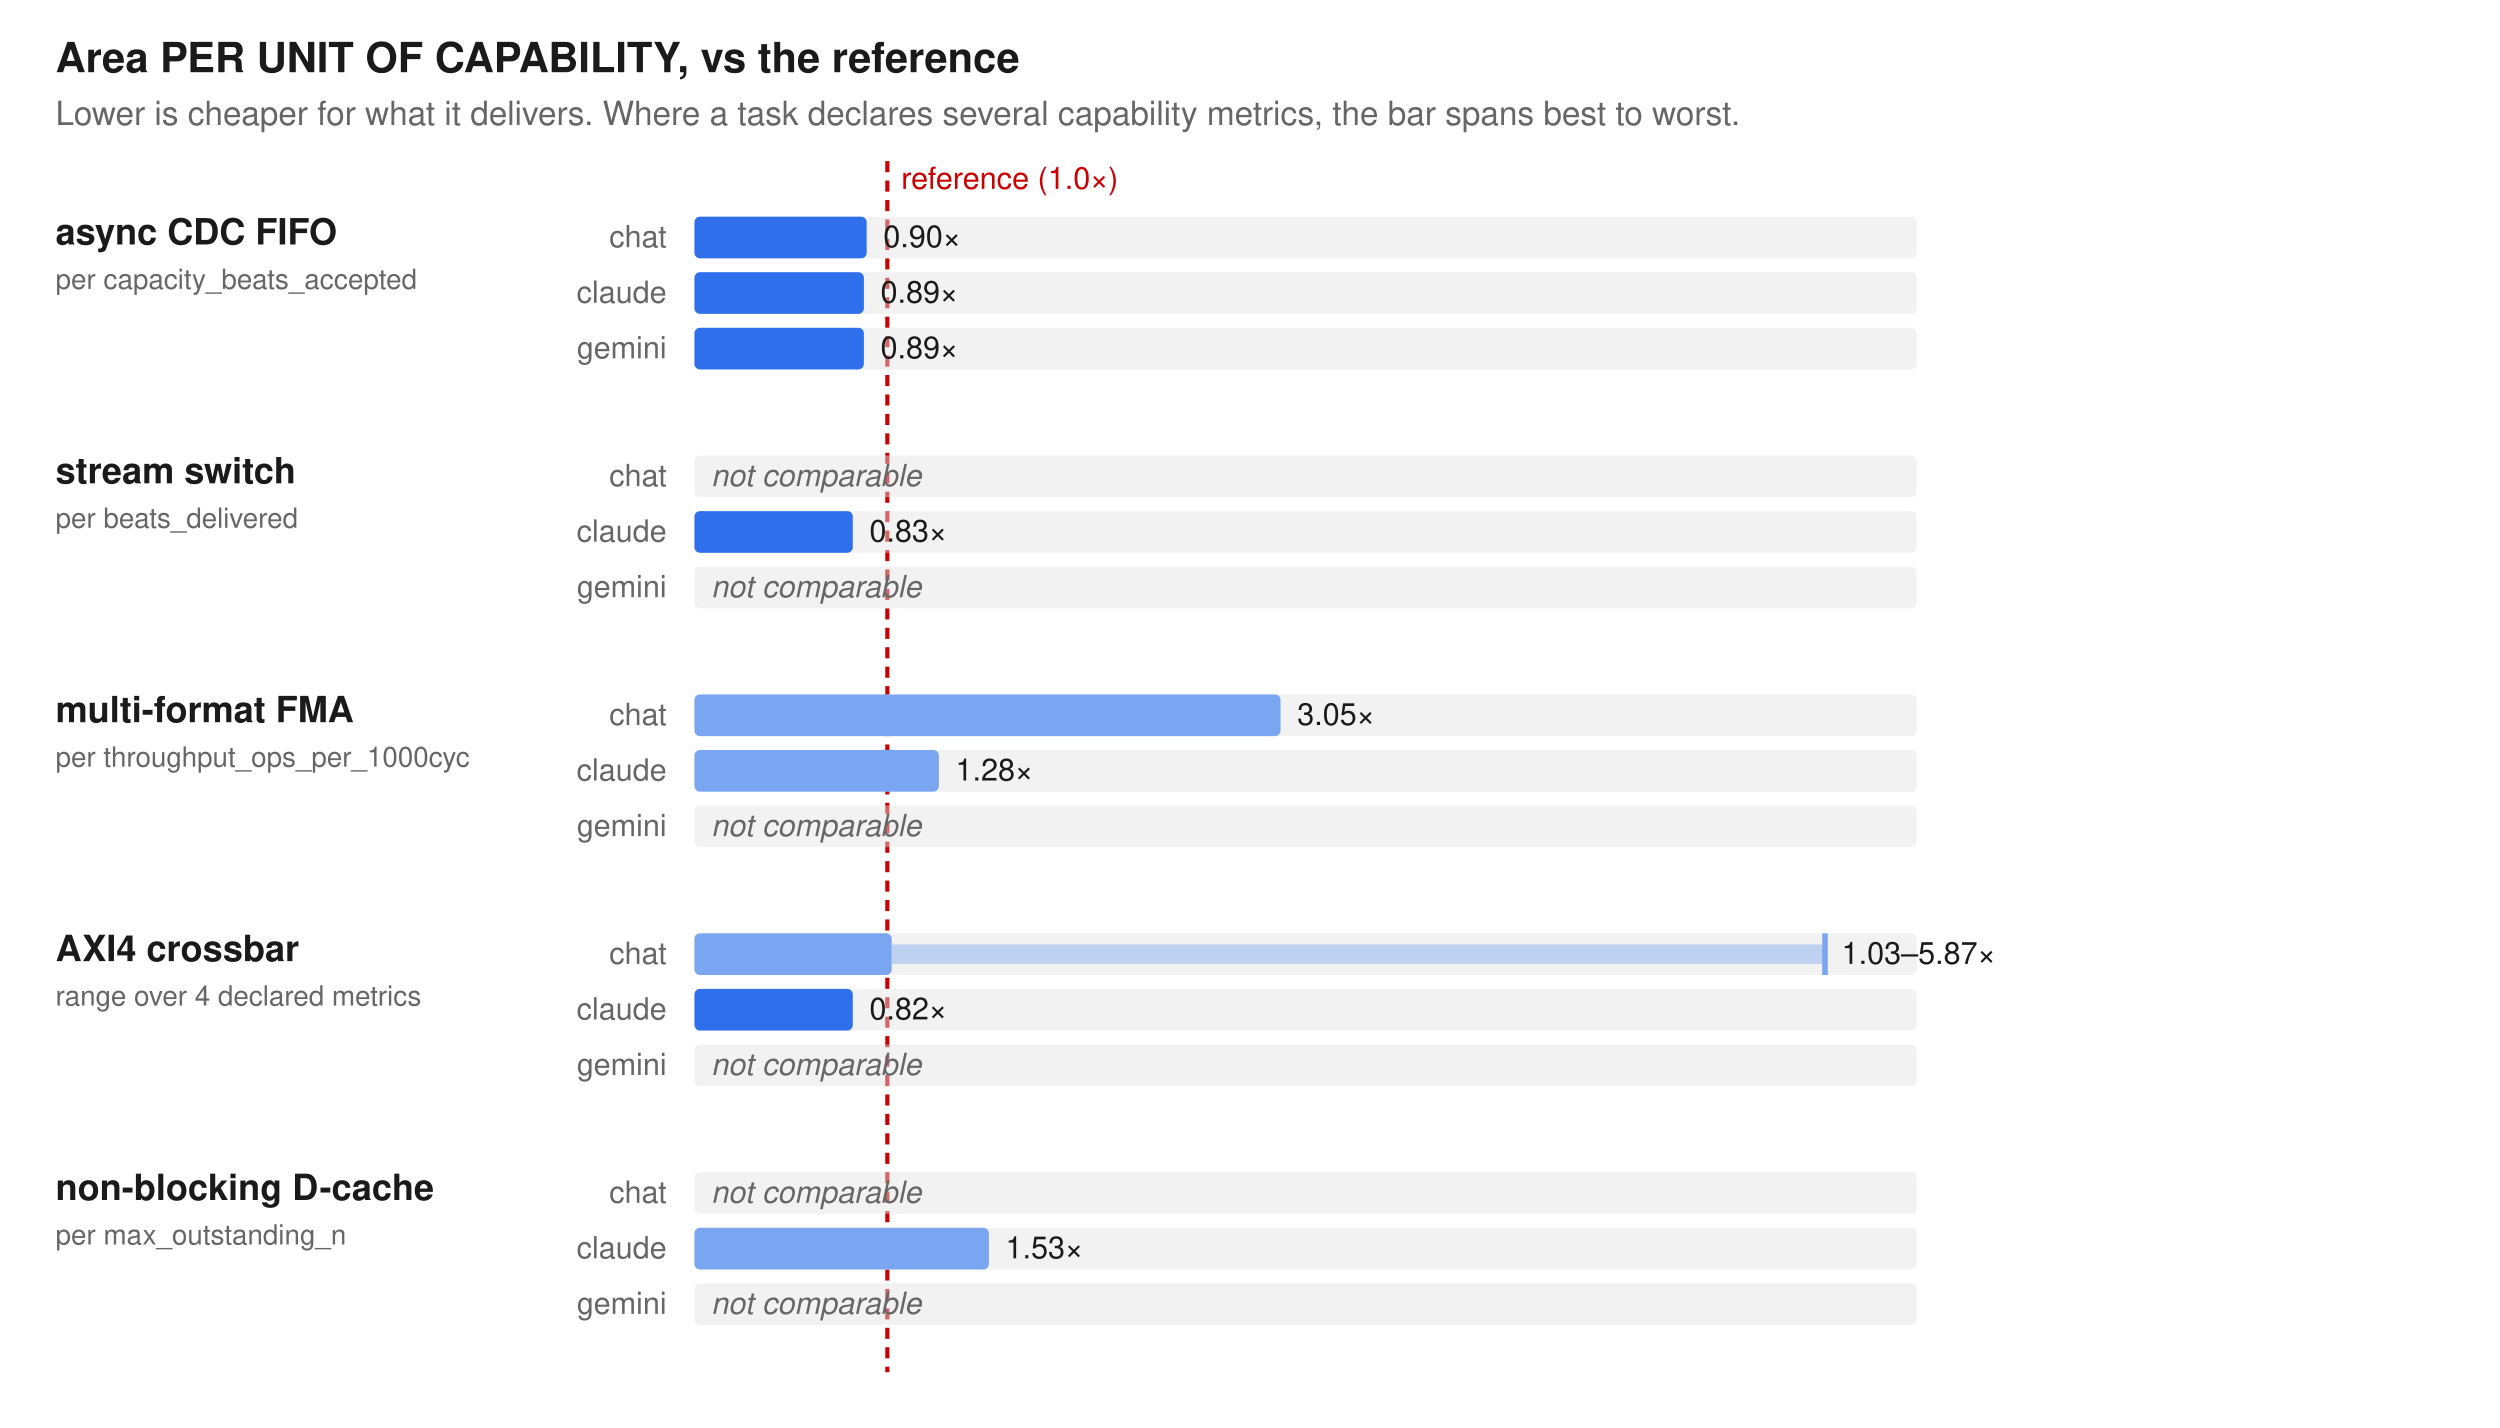
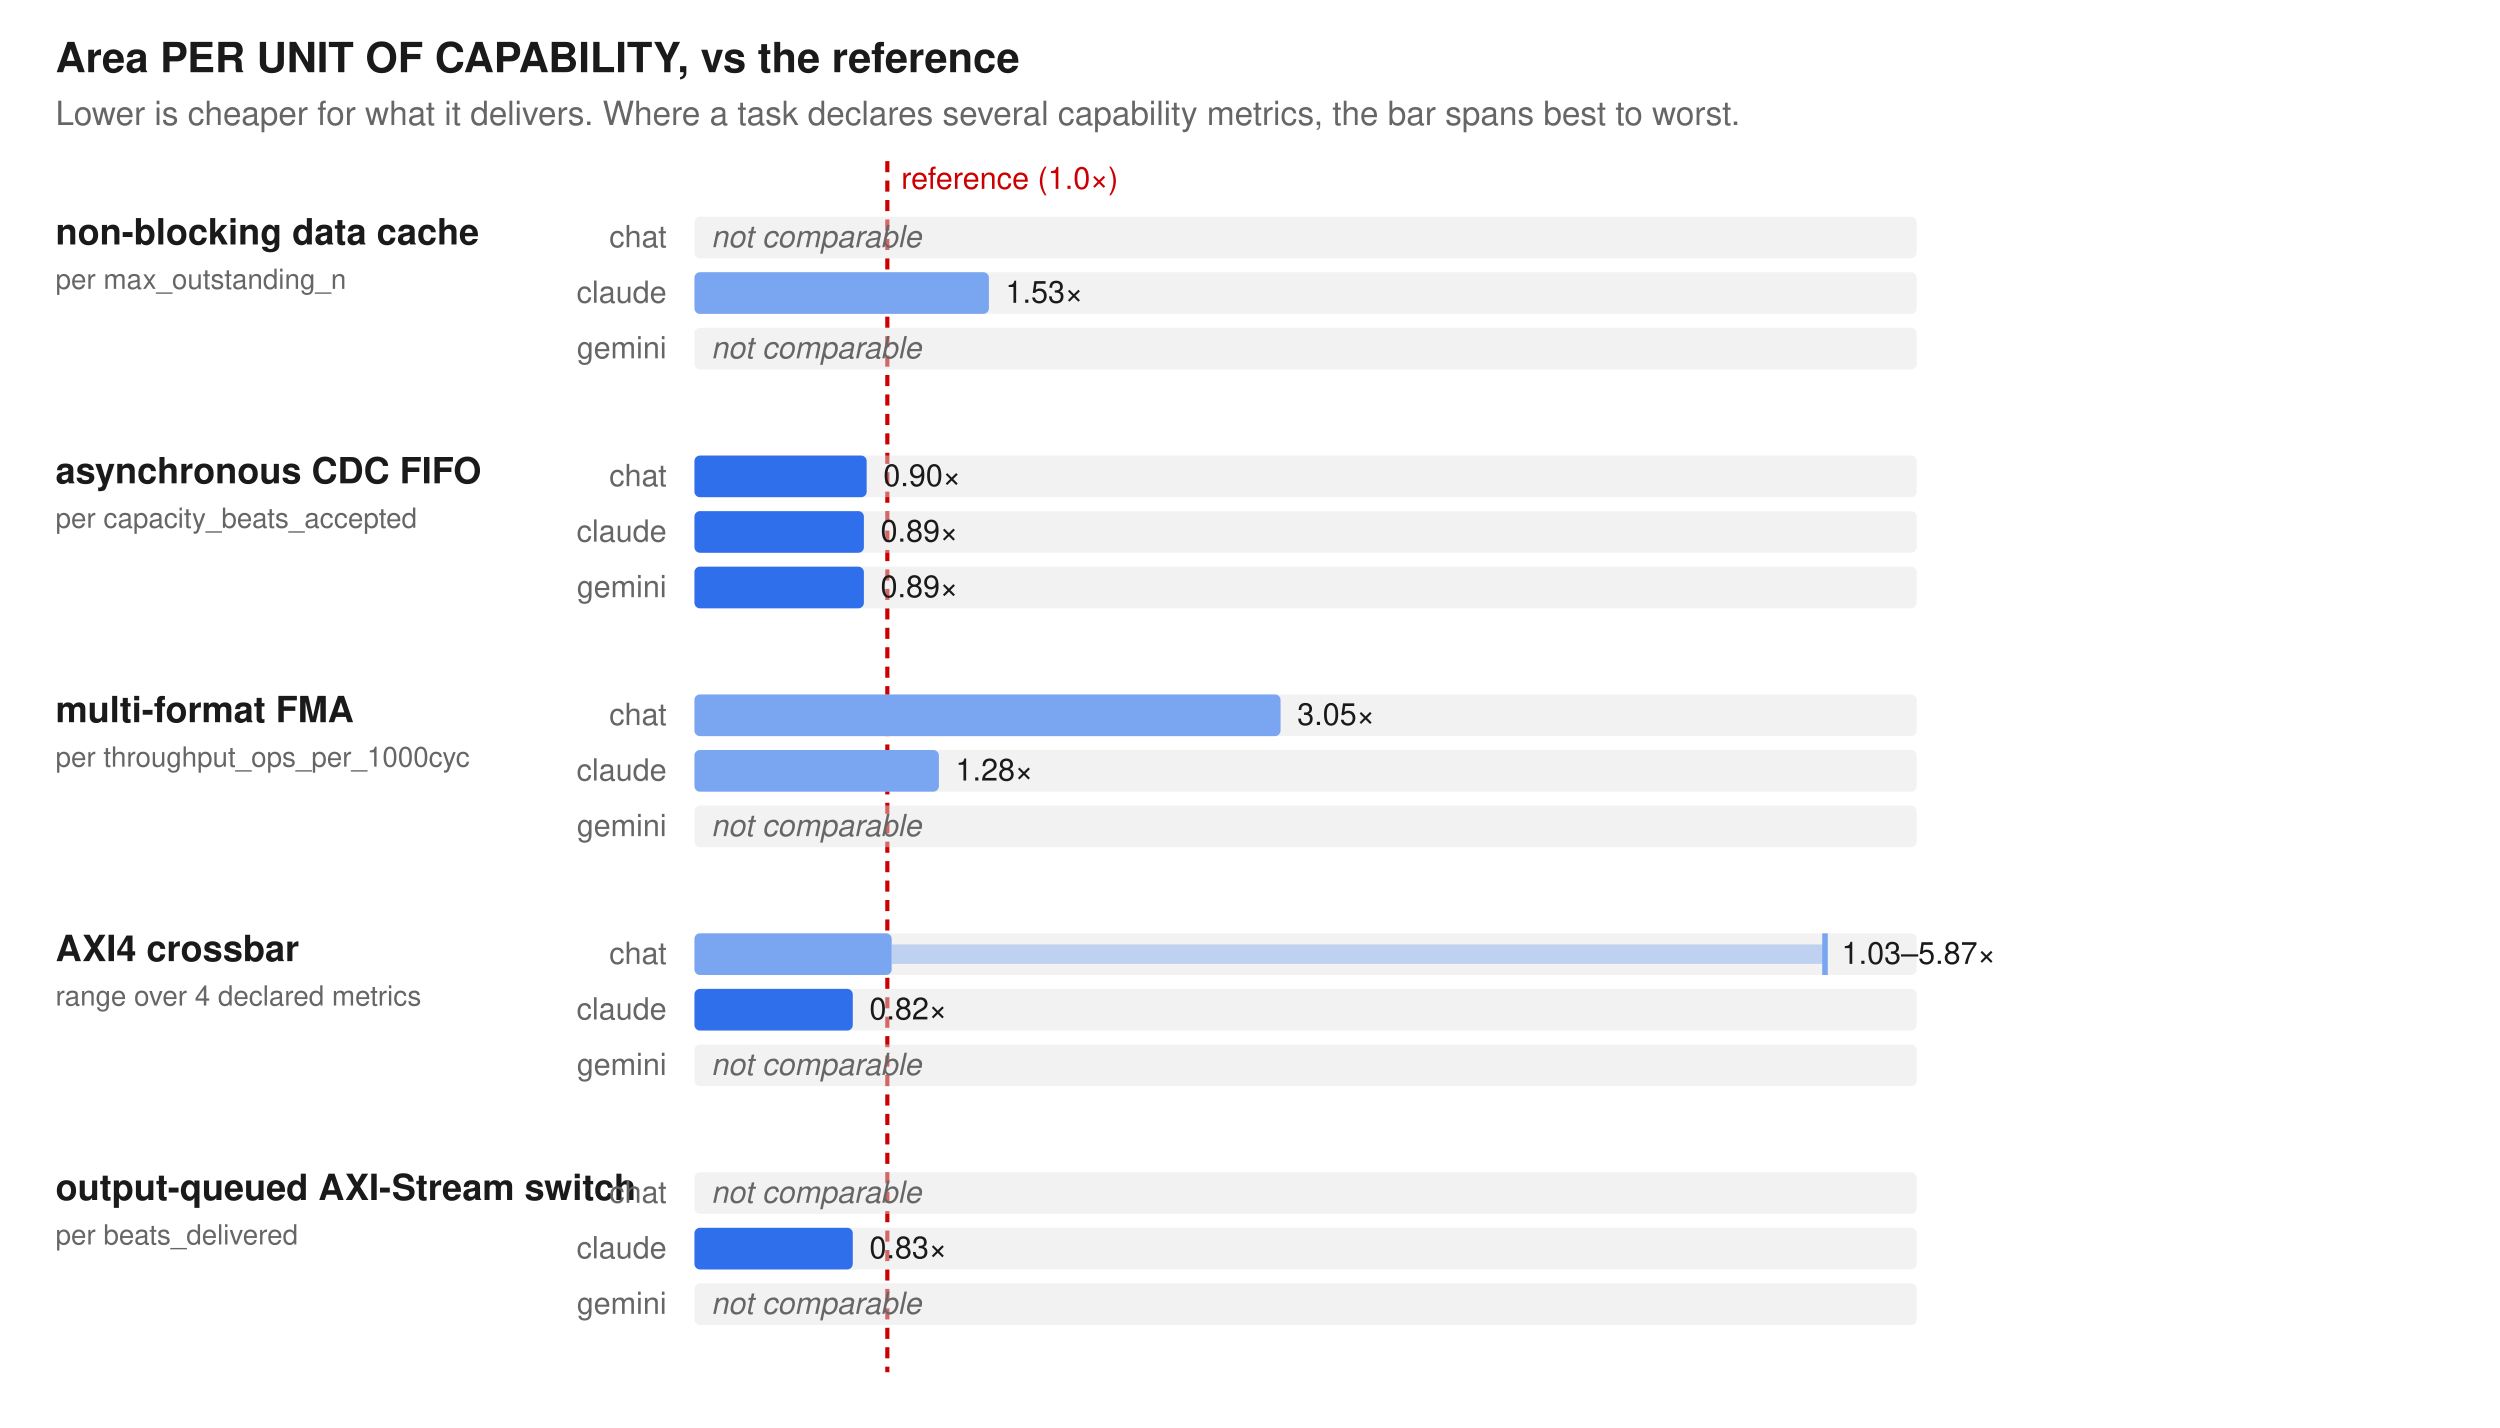
<svg xmlns="http://www.w3.org/2000/svg" viewBox="0 0 900 514" font-family="-apple-system,BlinkMacSystemFont,Segoe UI,Helvetica,Arial,sans-serif">
  <rect width="900" height="514" fill="none" />
  <text x="20" y="26" fill="#1a1a1a" font-size="15" font-weight="600">Area PER UNIT OF CAPABILITY, vs the reference</text>
  <text x="20" y="45" fill="#666" font-size="12">Lower is cheaper for what it delivers. Where a task declares several capability metrics, the bar spans best to worst.</text>
  <line x1="319.439" y1="58" x2="319.439" y2="494" stroke="#c00" stroke-width="1.5" stroke-dasharray="4 3" />
  <text x="324.439" y="68" fill="#c00" font-size="11">reference (1.0×)</text>
-   <text x="20" y="88" fill="#1a1a1a" font-size="13" font-weight="600">async CDC FIFO</text>
-   <text x="20" y="104" fill="#666" font-size="10">per capacity_beats_accepted</text>
+   <text x="20" y="88" fill="#1a1a1a" font-size="13" font-weight="600">non-blocking data cache</text>
+   <text x="20" y="104" fill="#666" font-size="10">per max_outstanding_n</text>
  <text x="240" y="89" fill="#666" font-size="11" text-anchor="end">chat</text>
  <rect x="250" y="78" width="440" height="15" rx="2" fill="#e3e3e3" opacity="0.45" />
-   <rect x="250" y="78" width="62" height="15" rx="2" fill="#2f6feb" />
-   <text x="318" y="89" fill="#1a1a1a" font-size="11">0.90×</text>
+   <text x="256" y="89" fill="#666" font-size="11" font-style="italic">not comparable</text>
  <text x="240" y="109" fill="#666" font-size="11" text-anchor="end">claude</text>
  <rect x="250" y="98" width="440" height="15" rx="2" fill="#e3e3e3" opacity="0.45" />
-   <rect x="250" y="98" width="61" height="15" rx="2" fill="#2f6feb" />
-   <text x="317" y="109" fill="#1a1a1a" font-size="11">0.89×</text>
+   <rect x="250" y="98" width="106" height="15" rx="2" fill="#7aa5f0" />
+   <text x="362" y="109" fill="#1a1a1a" font-size="11">1.53×</text>
  <text x="240" y="129" fill="#666" font-size="11" text-anchor="end">gemini</text>
  <rect x="250" y="118" width="440" height="15" rx="2" fill="#e3e3e3" opacity="0.45" />
-   <rect x="250" y="118" width="61" height="15" rx="2" fill="#2f6feb" />
-   <text x="317" y="129" fill="#1a1a1a" font-size="11">0.89×</text>
-   <text x="20" y="174" fill="#1a1a1a" font-size="13" font-weight="600">stream switch</text>
-   <text x="20" y="190" fill="#666" font-size="10">per beats_delivered</text>
+   <text x="256" y="129" fill="#666" font-size="11" font-style="italic">not comparable</text>
+   <text x="20" y="174" fill="#1a1a1a" font-size="13" font-weight="600">asynchronous CDC FIFO</text>
+   <text x="20" y="190" fill="#666" font-size="10">per capacity_beats_accepted</text>
  <text x="240" y="175" fill="#666" font-size="11" text-anchor="end">chat</text>
  <rect x="250" y="164" width="440" height="15" rx="2" fill="#e3e3e3" opacity="0.45" />
-   <text x="256" y="175" fill="#666" font-size="11" font-style="italic">not comparable</text>
+   <rect x="250" y="164" width="62" height="15" rx="2" fill="#2f6feb" />
+   <text x="318" y="175" fill="#1a1a1a" font-size="11">0.90×</text>
  <text x="240" y="195" fill="#666" font-size="11" text-anchor="end">claude</text>
  <rect x="250" y="184" width="440" height="15" rx="2" fill="#e3e3e3" opacity="0.45" />
-   <rect x="250" y="184" width="57" height="15" rx="2" fill="#2f6feb" />
-   <text x="313" y="195" fill="#1a1a1a" font-size="11">0.83×</text>
+   <rect x="250" y="184" width="61" height="15" rx="2" fill="#2f6feb" />
+   <text x="317" y="195" fill="#1a1a1a" font-size="11">0.89×</text>
  <text x="240" y="215" fill="#666" font-size="11" text-anchor="end">gemini</text>
  <rect x="250" y="204" width="440" height="15" rx="2" fill="#e3e3e3" opacity="0.45" />
-   <text x="256" y="215" fill="#666" font-size="11" font-style="italic">not comparable</text>
+   <rect x="250" y="204" width="61" height="15" rx="2" fill="#2f6feb" />
+   <text x="317" y="215" fill="#1a1a1a" font-size="11">0.89×</text>
  <text x="20" y="260" fill="#1a1a1a" font-size="13" font-weight="600">multi-format FMA</text>
  <text x="20" y="276" fill="#666" font-size="10">per throughput_ops_per_1000cyc</text>
  <text x="240" y="261" fill="#666" font-size="11" text-anchor="end">chat</text>
  <rect x="250" y="250" width="440" height="15" rx="2" fill="#e3e3e3" opacity="0.45" />
  <rect x="250" y="250" width="211" height="15" rx="2" fill="#7aa5f0" />
  <text x="467" y="261" fill="#1a1a1a" font-size="11">3.05×</text>
  <text x="240" y="281" fill="#666" font-size="11" text-anchor="end">claude</text>
  <rect x="250" y="270" width="440" height="15" rx="2" fill="#e3e3e3" opacity="0.45" />
  <rect x="250" y="270" width="88" height="15" rx="2" fill="#7aa5f0" />
  <text x="344" y="281" fill="#1a1a1a" font-size="11">1.28×</text>
  <text x="240" y="301" fill="#666" font-size="11" text-anchor="end">gemini</text>
  <rect x="250" y="290" width="440" height="15" rx="2" fill="#e3e3e3" opacity="0.45" />
  <text x="256" y="301" fill="#666" font-size="11" font-style="italic">not comparable</text>
  <text x="20" y="346" fill="#1a1a1a" font-size="13" font-weight="600">AXI4 crossbar</text>
  <text x="20" y="362" fill="#666" font-size="10">range over 4 declared metrics</text>
  <text x="240" y="347" fill="#666" font-size="11" text-anchor="end">chat</text>
  <rect x="250" y="336" width="440" height="15" rx="2" fill="#e3e3e3" opacity="0.45" />
  <rect x="250" y="336" width="71" height="15" rx="2" fill="#7aa5f0" />
  <rect x="321" y="340" width="336" height="7" fill="#7aa5f0" opacity="0.42" />
  <line x1="657" y1="336" x2="657" y2="351" stroke="#7aa5f0" stroke-width="2" />
  <text x="663" y="347" fill="#1a1a1a" font-size="11">1.03–5.87×</text>
  <text x="240" y="367" fill="#666" font-size="11" text-anchor="end">claude</text>
  <rect x="250" y="356" width="440" height="15" rx="2" fill="#e3e3e3" opacity="0.45" />
  <rect x="250" y="356" width="57" height="15" rx="2" fill="#2f6feb" />
  <text x="313" y="367" fill="#1a1a1a" font-size="11">0.82×</text>
  <text x="240" y="387" fill="#666" font-size="11" text-anchor="end">gemini</text>
  <rect x="250" y="376" width="440" height="15" rx="2" fill="#e3e3e3" opacity="0.45" />
  <text x="256" y="387" fill="#666" font-size="11" font-style="italic">not comparable</text>
-   <text x="20" y="432" fill="#1a1a1a" font-size="13" font-weight="600">non-blocking D-cache</text>
-   <text x="20" y="448" fill="#666" font-size="10">per max_outstanding_n</text>
+   <text x="20" y="432" fill="#1a1a1a" font-size="13" font-weight="600">output-queued AXI-Stream switch</text>
+   <text x="20" y="448" fill="#666" font-size="10">per beats_delivered</text>
  <text x="240" y="433" fill="#666" font-size="11" text-anchor="end">chat</text>
  <rect x="250" y="422" width="440" height="15" rx="2" fill="#e3e3e3" opacity="0.45" />
  <text x="256" y="433" fill="#666" font-size="11" font-style="italic">not comparable</text>
  <text x="240" y="453" fill="#666" font-size="11" text-anchor="end">claude</text>
  <rect x="250" y="442" width="440" height="15" rx="2" fill="#e3e3e3" opacity="0.45" />
-   <rect x="250" y="442" width="106" height="15" rx="2" fill="#7aa5f0" />
-   <text x="362" y="453" fill="#1a1a1a" font-size="11">1.53×</text>
+   <rect x="250" y="442" width="57" height="15" rx="2" fill="#2f6feb" />
+   <text x="313" y="453" fill="#1a1a1a" font-size="11">0.83×</text>
  <text x="240" y="473" fill="#666" font-size="11" text-anchor="end">gemini</text>
  <rect x="250" y="462" width="440" height="15" rx="2" fill="#e3e3e3" opacity="0.45" />
  <text x="256" y="473" fill="#666" font-size="11" font-style="italic">not comparable</text>
</svg>
